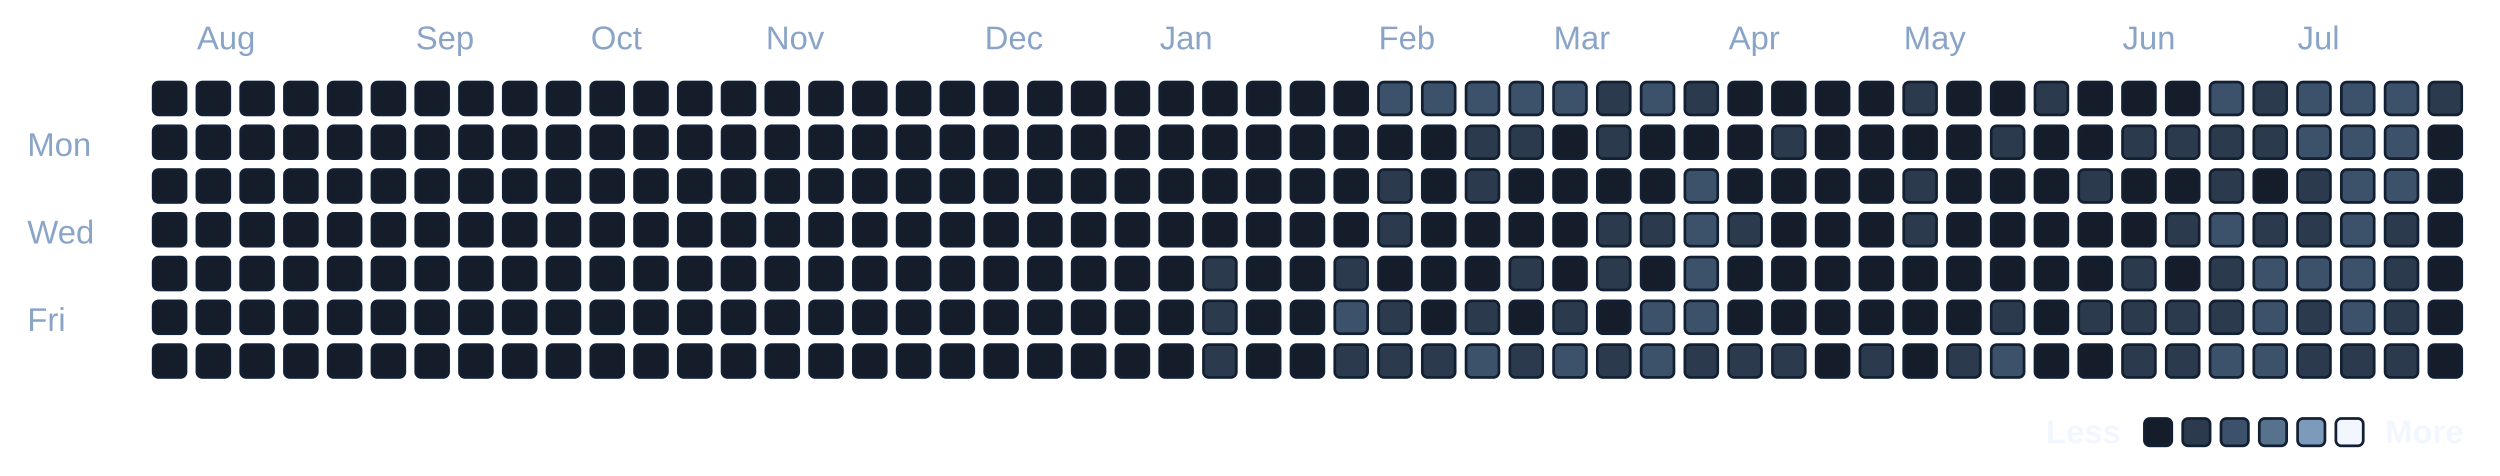
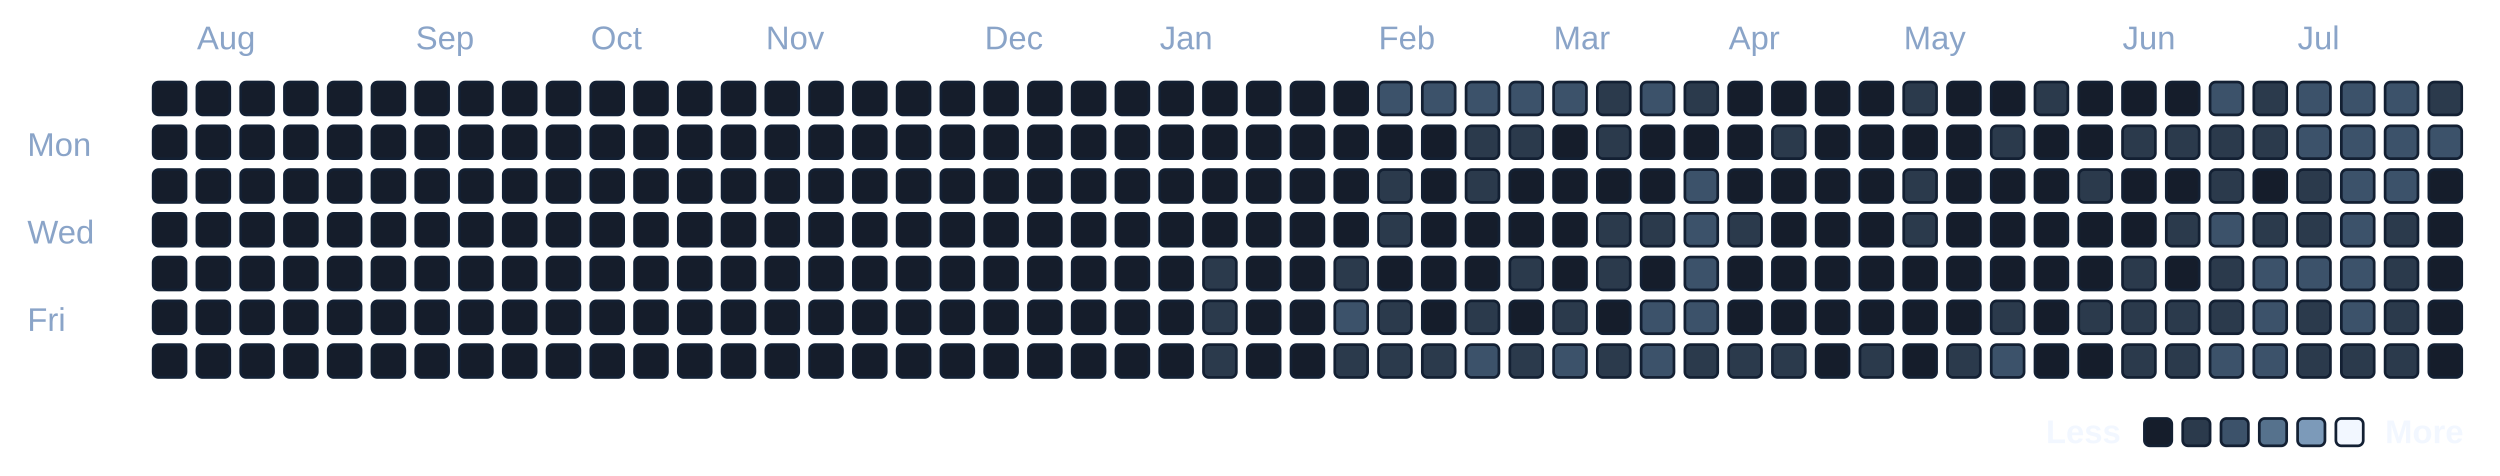
<svg xmlns="http://www.w3.org/2000/svg" baseProfile="tiny" height="174" version="1.2" width="914">
  <defs />
  <text fill="#8AA4C8" font-family="Segoe UI, Arial, sans-serif" font-size="12px" x="72" y="18">Aug</text>
  <text fill="#8AA4C8" font-family="Segoe UI, Arial, sans-serif" font-size="12px" x="152" y="18">Sep</text>
  <text fill="#8AA4C8" font-family="Segoe UI, Arial, sans-serif" font-size="12px" x="216" y="18">Oct</text>
  <text fill="#8AA4C8" font-family="Segoe UI, Arial, sans-serif" font-size="12px" x="280" y="18">Nov</text>
  <text fill="#8AA4C8" font-family="Segoe UI, Arial, sans-serif" font-size="12px" x="360" y="18">Dec</text>
  <text fill="#8AA4C8" font-family="Segoe UI, Arial, sans-serif" font-size="12px" x="424" y="18">Jan</text>
  <text fill="#8AA4C8" font-family="Segoe UI, Arial, sans-serif" font-size="12px" x="504" y="18">Feb</text>
  <text fill="#8AA4C8" font-family="Segoe UI, Arial, sans-serif" font-size="12px" x="568" y="18">Mar</text>
  <text fill="#8AA4C8" font-family="Segoe UI, Arial, sans-serif" font-size="12px" x="632" y="18">Apr</text>
  <text fill="#8AA4C8" font-family="Segoe UI, Arial, sans-serif" font-size="12px" x="696" y="18">May</text>
  <text fill="#8AA4C8" font-family="Segoe UI, Arial, sans-serif" font-size="12px" x="776" y="18">Jun</text>
  <text fill="#8AA4C8" font-family="Segoe UI, Arial, sans-serif" font-size="12px" x="840" y="18">Jul</text>
  <text fill="#8AA4C8" font-family="Segoe UI, Arial, sans-serif" font-size="12px" x="10" y="57">Mon</text>
  <text fill="#8AA4C8" font-family="Segoe UI, Arial, sans-serif" font-size="12px" x="10" y="89">Wed</text>
  <text fill="#8AA4C8" font-family="Segoe UI, Arial, sans-serif" font-size="12px" x="10" y="121">Fri</text>
  <rect fill="#151D2B" height="12" rx="2" ry="2" stroke="#132033" stroke-width="1" width="12" x="56" y="30" />
  <rect fill="#151D2B" height="12" rx="2" ry="2" stroke="#132033" stroke-width="1" width="12" x="56" y="46" />
  <rect fill="#151D2B" height="12" rx="2" ry="2" stroke="#132033" stroke-width="1" width="12" x="56" y="62" />
  <rect fill="#151D2B" height="12" rx="2" ry="2" stroke="#132033" stroke-width="1" width="12" x="56" y="78" />
  <rect fill="#151D2B" height="12" rx="2" ry="2" stroke="#132033" stroke-width="1" width="12" x="56" y="94" />
  <rect fill="#151D2B" height="12" rx="2" ry="2" stroke="#132033" stroke-width="1" width="12" x="56" y="110" />
  <rect fill="#151D2B" height="12" rx="2" ry="2" stroke="#132033" stroke-width="1" width="12" x="56" y="126" />
  <rect fill="#151D2B" height="12" rx="2" ry="2" stroke="#132033" stroke-width="1" width="12" x="72" y="30" />
  <rect fill="#151D2B" height="12" rx="2" ry="2" stroke="#132033" stroke-width="1" width="12" x="72" y="46" />
  <rect fill="#151D2B" height="12" rx="2" ry="2" stroke="#132033" stroke-width="1" width="12" x="72" y="62" />
  <rect fill="#151D2B" height="12" rx="2" ry="2" stroke="#132033" stroke-width="1" width="12" x="72" y="78" />
  <rect fill="#151D2B" height="12" rx="2" ry="2" stroke="#132033" stroke-width="1" width="12" x="72" y="94" />
  <rect fill="#151D2B" height="12" rx="2" ry="2" stroke="#132033" stroke-width="1" width="12" x="72" y="110" />
  <rect fill="#151D2B" height="12" rx="2" ry="2" stroke="#132033" stroke-width="1" width="12" x="72" y="126" />
  <rect fill="#151D2B" height="12" rx="2" ry="2" stroke="#132033" stroke-width="1" width="12" x="88" y="30" />
  <rect fill="#151D2B" height="12" rx="2" ry="2" stroke="#132033" stroke-width="1" width="12" x="88" y="46" />
  <rect fill="#151D2B" height="12" rx="2" ry="2" stroke="#132033" stroke-width="1" width="12" x="88" y="62" />
  <rect fill="#151D2B" height="12" rx="2" ry="2" stroke="#132033" stroke-width="1" width="12" x="88" y="78" />
  <rect fill="#151D2B" height="12" rx="2" ry="2" stroke="#132033" stroke-width="1" width="12" x="88" y="94" />
  <rect fill="#151D2B" height="12" rx="2" ry="2" stroke="#132033" stroke-width="1" width="12" x="88" y="110" />
  <rect fill="#151D2B" height="12" rx="2" ry="2" stroke="#132033" stroke-width="1" width="12" x="88" y="126" />
  <rect fill="#151D2B" height="12" rx="2" ry="2" stroke="#132033" stroke-width="1" width="12" x="104" y="30" />
  <rect fill="#151D2B" height="12" rx="2" ry="2" stroke="#132033" stroke-width="1" width="12" x="104" y="46" />
  <rect fill="#151D2B" height="12" rx="2" ry="2" stroke="#132033" stroke-width="1" width="12" x="104" y="62" />
  <rect fill="#151D2B" height="12" rx="2" ry="2" stroke="#132033" stroke-width="1" width="12" x="104" y="78" />
  <rect fill="#151D2B" height="12" rx="2" ry="2" stroke="#132033" stroke-width="1" width="12" x="104" y="94" />
  <rect fill="#151D2B" height="12" rx="2" ry="2" stroke="#132033" stroke-width="1" width="12" x="104" y="110" />
  <rect fill="#151D2B" height="12" rx="2" ry="2" stroke="#132033" stroke-width="1" width="12" x="104" y="126" />
  <rect fill="#151D2B" height="12" rx="2" ry="2" stroke="#132033" stroke-width="1" width="12" x="120" y="30" />
  <rect fill="#151D2B" height="12" rx="2" ry="2" stroke="#132033" stroke-width="1" width="12" x="120" y="46" />
  <rect fill="#151D2B" height="12" rx="2" ry="2" stroke="#132033" stroke-width="1" width="12" x="120" y="62" />
  <rect fill="#151D2B" height="12" rx="2" ry="2" stroke="#132033" stroke-width="1" width="12" x="120" y="78" />
  <rect fill="#151D2B" height="12" rx="2" ry="2" stroke="#132033" stroke-width="1" width="12" x="120" y="94" />
  <rect fill="#151D2B" height="12" rx="2" ry="2" stroke="#132033" stroke-width="1" width="12" x="120" y="110" />
  <rect fill="#151D2B" height="12" rx="2" ry="2" stroke="#132033" stroke-width="1" width="12" x="120" y="126" />
  <rect fill="#151D2B" height="12" rx="2" ry="2" stroke="#132033" stroke-width="1" width="12" x="136" y="30" />
  <rect fill="#151D2B" height="12" rx="2" ry="2" stroke="#132033" stroke-width="1" width="12" x="136" y="46" />
  <rect fill="#151D2B" height="12" rx="2" ry="2" stroke="#132033" stroke-width="1" width="12" x="136" y="62" />
  <rect fill="#151D2B" height="12" rx="2" ry="2" stroke="#132033" stroke-width="1" width="12" x="136" y="78" />
  <rect fill="#151D2B" height="12" rx="2" ry="2" stroke="#132033" stroke-width="1" width="12" x="136" y="94" />
  <rect fill="#151D2B" height="12" rx="2" ry="2" stroke="#132033" stroke-width="1" width="12" x="136" y="110" />
  <rect fill="#151D2B" height="12" rx="2" ry="2" stroke="#132033" stroke-width="1" width="12" x="136" y="126" />
  <rect fill="#151D2B" height="12" rx="2" ry="2" stroke="#132033" stroke-width="1" width="12" x="152" y="30" />
  <rect fill="#151D2B" height="12" rx="2" ry="2" stroke="#132033" stroke-width="1" width="12" x="152" y="46" />
  <rect fill="#151D2B" height="12" rx="2" ry="2" stroke="#132033" stroke-width="1" width="12" x="152" y="62" />
  <rect fill="#151D2B" height="12" rx="2" ry="2" stroke="#132033" stroke-width="1" width="12" x="152" y="78" />
  <rect fill="#151D2B" height="12" rx="2" ry="2" stroke="#132033" stroke-width="1" width="12" x="152" y="94" />
  <rect fill="#151D2B" height="12" rx="2" ry="2" stroke="#132033" stroke-width="1" width="12" x="152" y="110" />
  <rect fill="#151D2B" height="12" rx="2" ry="2" stroke="#132033" stroke-width="1" width="12" x="152" y="126" />
  <rect fill="#151D2B" height="12" rx="2" ry="2" stroke="#132033" stroke-width="1" width="12" x="168" y="30" />
  <rect fill="#151D2B" height="12" rx="2" ry="2" stroke="#132033" stroke-width="1" width="12" x="168" y="46" />
  <rect fill="#151D2B" height="12" rx="2" ry="2" stroke="#132033" stroke-width="1" width="12" x="168" y="62" />
  <rect fill="#151D2B" height="12" rx="2" ry="2" stroke="#132033" stroke-width="1" width="12" x="168" y="78" />
  <rect fill="#151D2B" height="12" rx="2" ry="2" stroke="#132033" stroke-width="1" width="12" x="168" y="94" />
  <rect fill="#151D2B" height="12" rx="2" ry="2" stroke="#132033" stroke-width="1" width="12" x="168" y="110" />
  <rect fill="#151D2B" height="12" rx="2" ry="2" stroke="#132033" stroke-width="1" width="12" x="168" y="126" />
  <rect fill="#151D2B" height="12" rx="2" ry="2" stroke="#132033" stroke-width="1" width="12" x="184" y="30" />
  <rect fill="#151D2B" height="12" rx="2" ry="2" stroke="#132033" stroke-width="1" width="12" x="184" y="46" />
  <rect fill="#151D2B" height="12" rx="2" ry="2" stroke="#132033" stroke-width="1" width="12" x="184" y="62" />
  <rect fill="#151D2B" height="12" rx="2" ry="2" stroke="#132033" stroke-width="1" width="12" x="184" y="78" />
  <rect fill="#151D2B" height="12" rx="2" ry="2" stroke="#132033" stroke-width="1" width="12" x="184" y="94" />
  <rect fill="#151D2B" height="12" rx="2" ry="2" stroke="#132033" stroke-width="1" width="12" x="184" y="110" />
  <rect fill="#151D2B" height="12" rx="2" ry="2" stroke="#132033" stroke-width="1" width="12" x="184" y="126" />
  <rect fill="#151D2B" height="12" rx="2" ry="2" stroke="#132033" stroke-width="1" width="12" x="200" y="30" />
  <rect fill="#151D2B" height="12" rx="2" ry="2" stroke="#132033" stroke-width="1" width="12" x="200" y="46" />
  <rect fill="#151D2B" height="12" rx="2" ry="2" stroke="#132033" stroke-width="1" width="12" x="200" y="62" />
  <rect fill="#151D2B" height="12" rx="2" ry="2" stroke="#132033" stroke-width="1" width="12" x="200" y="78" />
  <rect fill="#151D2B" height="12" rx="2" ry="2" stroke="#132033" stroke-width="1" width="12" x="200" y="94" />
  <rect fill="#151D2B" height="12" rx="2" ry="2" stroke="#132033" stroke-width="1" width="12" x="200" y="110" />
  <rect fill="#151D2B" height="12" rx="2" ry="2" stroke="#132033" stroke-width="1" width="12" x="200" y="126" />
  <rect fill="#151D2B" height="12" rx="2" ry="2" stroke="#132033" stroke-width="1" width="12" x="216" y="30" />
  <rect fill="#151D2B" height="12" rx="2" ry="2" stroke="#132033" stroke-width="1" width="12" x="216" y="46" />
  <rect fill="#151D2B" height="12" rx="2" ry="2" stroke="#132033" stroke-width="1" width="12" x="216" y="62" />
  <rect fill="#151D2B" height="12" rx="2" ry="2" stroke="#132033" stroke-width="1" width="12" x="216" y="78" />
  <rect fill="#151D2B" height="12" rx="2" ry="2" stroke="#132033" stroke-width="1" width="12" x="216" y="94" />
  <rect fill="#151D2B" height="12" rx="2" ry="2" stroke="#132033" stroke-width="1" width="12" x="216" y="110" />
  <rect fill="#151D2B" height="12" rx="2" ry="2" stroke="#132033" stroke-width="1" width="12" x="216" y="126" />
  <rect fill="#151D2B" height="12" rx="2" ry="2" stroke="#132033" stroke-width="1" width="12" x="232" y="30" />
  <rect fill="#151D2B" height="12" rx="2" ry="2" stroke="#132033" stroke-width="1" width="12" x="232" y="46" />
  <rect fill="#151D2B" height="12" rx="2" ry="2" stroke="#132033" stroke-width="1" width="12" x="232" y="62" />
  <rect fill="#151D2B" height="12" rx="2" ry="2" stroke="#132033" stroke-width="1" width="12" x="232" y="78" />
  <rect fill="#151D2B" height="12" rx="2" ry="2" stroke="#132033" stroke-width="1" width="12" x="232" y="94" />
  <rect fill="#151D2B" height="12" rx="2" ry="2" stroke="#132033" stroke-width="1" width="12" x="232" y="110" />
  <rect fill="#151D2B" height="12" rx="2" ry="2" stroke="#132033" stroke-width="1" width="12" x="232" y="126" />
  <rect fill="#151D2B" height="12" rx="2" ry="2" stroke="#132033" stroke-width="1" width="12" x="248" y="30" />
  <rect fill="#151D2B" height="12" rx="2" ry="2" stroke="#132033" stroke-width="1" width="12" x="248" y="46" />
  <rect fill="#151D2B" height="12" rx="2" ry="2" stroke="#132033" stroke-width="1" width="12" x="248" y="62" />
  <rect fill="#151D2B" height="12" rx="2" ry="2" stroke="#132033" stroke-width="1" width="12" x="248" y="78" />
  <rect fill="#151D2B" height="12" rx="2" ry="2" stroke="#132033" stroke-width="1" width="12" x="248" y="94" />
  <rect fill="#151D2B" height="12" rx="2" ry="2" stroke="#132033" stroke-width="1" width="12" x="248" y="110" />
  <rect fill="#151D2B" height="12" rx="2" ry="2" stroke="#132033" stroke-width="1" width="12" x="248" y="126" />
  <rect fill="#151D2B" height="12" rx="2" ry="2" stroke="#132033" stroke-width="1" width="12" x="264" y="30" />
  <rect fill="#151D2B" height="12" rx="2" ry="2" stroke="#132033" stroke-width="1" width="12" x="264" y="46" />
  <rect fill="#151D2B" height="12" rx="2" ry="2" stroke="#132033" stroke-width="1" width="12" x="264" y="62" />
  <rect fill="#151D2B" height="12" rx="2" ry="2" stroke="#132033" stroke-width="1" width="12" x="264" y="78" />
  <rect fill="#151D2B" height="12" rx="2" ry="2" stroke="#132033" stroke-width="1" width="12" x="264" y="94" />
  <rect fill="#151D2B" height="12" rx="2" ry="2" stroke="#132033" stroke-width="1" width="12" x="264" y="110" />
  <rect fill="#151D2B" height="12" rx="2" ry="2" stroke="#132033" stroke-width="1" width="12" x="264" y="126" />
  <rect fill="#151D2B" height="12" rx="2" ry="2" stroke="#132033" stroke-width="1" width="12" x="280" y="30" />
  <rect fill="#151D2B" height="12" rx="2" ry="2" stroke="#132033" stroke-width="1" width="12" x="280" y="46" />
  <rect fill="#151D2B" height="12" rx="2" ry="2" stroke="#132033" stroke-width="1" width="12" x="280" y="62" />
  <rect fill="#151D2B" height="12" rx="2" ry="2" stroke="#132033" stroke-width="1" width="12" x="280" y="78" />
  <rect fill="#151D2B" height="12" rx="2" ry="2" stroke="#132033" stroke-width="1" width="12" x="280" y="94" />
  <rect fill="#151D2B" height="12" rx="2" ry="2" stroke="#132033" stroke-width="1" width="12" x="280" y="110" />
  <rect fill="#151D2B" height="12" rx="2" ry="2" stroke="#132033" stroke-width="1" width="12" x="280" y="126" />
  <rect fill="#151D2B" height="12" rx="2" ry="2" stroke="#132033" stroke-width="1" width="12" x="296" y="30" />
  <rect fill="#151D2B" height="12" rx="2" ry="2" stroke="#132033" stroke-width="1" width="12" x="296" y="46" />
  <rect fill="#151D2B" height="12" rx="2" ry="2" stroke="#132033" stroke-width="1" width="12" x="296" y="62" />
  <rect fill="#151D2B" height="12" rx="2" ry="2" stroke="#132033" stroke-width="1" width="12" x="296" y="78" />
  <rect fill="#151D2B" height="12" rx="2" ry="2" stroke="#132033" stroke-width="1" width="12" x="296" y="94" />
  <rect fill="#151D2B" height="12" rx="2" ry="2" stroke="#132033" stroke-width="1" width="12" x="296" y="110" />
  <rect fill="#151D2B" height="12" rx="2" ry="2" stroke="#132033" stroke-width="1" width="12" x="296" y="126" />
  <rect fill="#151D2B" height="12" rx="2" ry="2" stroke="#132033" stroke-width="1" width="12" x="312" y="30" />
  <rect fill="#151D2B" height="12" rx="2" ry="2" stroke="#132033" stroke-width="1" width="12" x="312" y="46" />
  <rect fill="#151D2B" height="12" rx="2" ry="2" stroke="#132033" stroke-width="1" width="12" x="312" y="62" />
  <rect fill="#151D2B" height="12" rx="2" ry="2" stroke="#132033" stroke-width="1" width="12" x="312" y="78" />
  <rect fill="#151D2B" height="12" rx="2" ry="2" stroke="#132033" stroke-width="1" width="12" x="312" y="94" />
  <rect fill="#151D2B" height="12" rx="2" ry="2" stroke="#132033" stroke-width="1" width="12" x="312" y="110" />
  <rect fill="#151D2B" height="12" rx="2" ry="2" stroke="#132033" stroke-width="1" width="12" x="312" y="126" />
  <rect fill="#151D2B" height="12" rx="2" ry="2" stroke="#132033" stroke-width="1" width="12" x="328" y="30" />
  <rect fill="#151D2B" height="12" rx="2" ry="2" stroke="#132033" stroke-width="1" width="12" x="328" y="46" />
  <rect fill="#151D2B" height="12" rx="2" ry="2" stroke="#132033" stroke-width="1" width="12" x="328" y="62" />
  <rect fill="#151D2B" height="12" rx="2" ry="2" stroke="#132033" stroke-width="1" width="12" x="328" y="78" />
  <rect fill="#151D2B" height="12" rx="2" ry="2" stroke="#132033" stroke-width="1" width="12" x="328" y="94" />
  <rect fill="#151D2B" height="12" rx="2" ry="2" stroke="#132033" stroke-width="1" width="12" x="328" y="110" />
  <rect fill="#151D2B" height="12" rx="2" ry="2" stroke="#132033" stroke-width="1" width="12" x="328" y="126" />
  <rect fill="#151D2B" height="12" rx="2" ry="2" stroke="#132033" stroke-width="1" width="12" x="344" y="30" />
  <rect fill="#151D2B" height="12" rx="2" ry="2" stroke="#132033" stroke-width="1" width="12" x="344" y="46" />
  <rect fill="#151D2B" height="12" rx="2" ry="2" stroke="#132033" stroke-width="1" width="12" x="344" y="62" />
  <rect fill="#151D2B" height="12" rx="2" ry="2" stroke="#132033" stroke-width="1" width="12" x="344" y="78" />
  <rect fill="#151D2B" height="12" rx="2" ry="2" stroke="#132033" stroke-width="1" width="12" x="344" y="94" />
  <rect fill="#151D2B" height="12" rx="2" ry="2" stroke="#132033" stroke-width="1" width="12" x="344" y="110" />
  <rect fill="#151D2B" height="12" rx="2" ry="2" stroke="#132033" stroke-width="1" width="12" x="344" y="126" />
  <rect fill="#151D2B" height="12" rx="2" ry="2" stroke="#132033" stroke-width="1" width="12" x="360" y="30" />
  <rect fill="#151D2B" height="12" rx="2" ry="2" stroke="#132033" stroke-width="1" width="12" x="360" y="46" />
  <rect fill="#151D2B" height="12" rx="2" ry="2" stroke="#132033" stroke-width="1" width="12" x="360" y="62" />
  <rect fill="#151D2B" height="12" rx="2" ry="2" stroke="#132033" stroke-width="1" width="12" x="360" y="78" />
  <rect fill="#151D2B" height="12" rx="2" ry="2" stroke="#132033" stroke-width="1" width="12" x="360" y="94" />
  <rect fill="#151D2B" height="12" rx="2" ry="2" stroke="#132033" stroke-width="1" width="12" x="360" y="110" />
  <rect fill="#151D2B" height="12" rx="2" ry="2" stroke="#132033" stroke-width="1" width="12" x="360" y="126" />
  <rect fill="#151D2B" height="12" rx="2" ry="2" stroke="#132033" stroke-width="1" width="12" x="376" y="30" />
  <rect fill="#151D2B" height="12" rx="2" ry="2" stroke="#132033" stroke-width="1" width="12" x="376" y="46" />
  <rect fill="#151D2B" height="12" rx="2" ry="2" stroke="#132033" stroke-width="1" width="12" x="376" y="62" />
  <rect fill="#151D2B" height="12" rx="2" ry="2" stroke="#132033" stroke-width="1" width="12" x="376" y="78" />
  <rect fill="#151D2B" height="12" rx="2" ry="2" stroke="#132033" stroke-width="1" width="12" x="376" y="94" />
  <rect fill="#151D2B" height="12" rx="2" ry="2" stroke="#132033" stroke-width="1" width="12" x="376" y="110" />
  <rect fill="#151D2B" height="12" rx="2" ry="2" stroke="#132033" stroke-width="1" width="12" x="376" y="126" />
  <rect fill="#151D2B" height="12" rx="2" ry="2" stroke="#132033" stroke-width="1" width="12" x="392" y="30" />
  <rect fill="#151D2B" height="12" rx="2" ry="2" stroke="#132033" stroke-width="1" width="12" x="392" y="46" />
  <rect fill="#151D2B" height="12" rx="2" ry="2" stroke="#132033" stroke-width="1" width="12" x="392" y="62" />
  <rect fill="#151D2B" height="12" rx="2" ry="2" stroke="#132033" stroke-width="1" width="12" x="392" y="78" />
  <rect fill="#151D2B" height="12" rx="2" ry="2" stroke="#132033" stroke-width="1" width="12" x="392" y="94" />
  <rect fill="#151D2B" height="12" rx="2" ry="2" stroke="#132033" stroke-width="1" width="12" x="392" y="110" />
  <rect fill="#151D2B" height="12" rx="2" ry="2" stroke="#132033" stroke-width="1" width="12" x="392" y="126" />
  <rect fill="#151D2B" height="12" rx="2" ry="2" stroke="#132033" stroke-width="1" width="12" x="408" y="30" />
  <rect fill="#151D2B" height="12" rx="2" ry="2" stroke="#132033" stroke-width="1" width="12" x="408" y="46" />
  <rect fill="#151D2B" height="12" rx="2" ry="2" stroke="#132033" stroke-width="1" width="12" x="408" y="62" />
  <rect fill="#151D2B" height="12" rx="2" ry="2" stroke="#132033" stroke-width="1" width="12" x="408" y="78" />
  <rect fill="#151D2B" height="12" rx="2" ry="2" stroke="#132033" stroke-width="1" width="12" x="408" y="94" />
  <rect fill="#151D2B" height="12" rx="2" ry="2" stroke="#132033" stroke-width="1" width="12" x="408" y="110" />
  <rect fill="#151D2B" height="12" rx="2" ry="2" stroke="#132033" stroke-width="1" width="12" x="408" y="126" />
  <rect fill="#151D2B" height="12" rx="2" ry="2" stroke="#132033" stroke-width="1" width="12" x="424" y="30" />
  <rect fill="#151D2B" height="12" rx="2" ry="2" stroke="#132033" stroke-width="1" width="12" x="424" y="46" />
  <rect fill="#151D2B" height="12" rx="2" ry="2" stroke="#132033" stroke-width="1" width="12" x="424" y="62" />
  <rect fill="#151D2B" height="12" rx="2" ry="2" stroke="#132033" stroke-width="1" width="12" x="424" y="78" />
  <rect fill="#151D2B" height="12" rx="2" ry="2" stroke="#132033" stroke-width="1" width="12" x="424" y="94" />
  <rect fill="#151D2B" height="12" rx="2" ry="2" stroke="#132033" stroke-width="1" width="12" x="424" y="110" />
  <rect fill="#151D2B" height="12" rx="2" ry="2" stroke="#132033" stroke-width="1" width="12" x="424" y="126" />
  <rect fill="#151D2B" height="12" rx="2" ry="2" stroke="#132033" stroke-width="1" width="12" x="440" y="30" />
  <rect fill="#151D2B" height="12" rx="2" ry="2" stroke="#132033" stroke-width="1" width="12" x="440" y="46" />
  <rect fill="#151D2B" height="12" rx="2" ry="2" stroke="#132033" stroke-width="1" width="12" x="440" y="62" />
  <rect fill="#151D2B" height="12" rx="2" ry="2" stroke="#132033" stroke-width="1" width="12" x="440" y="78" />
  <rect fill="#2B3A4C" height="12" rx="2" ry="2" stroke="#132033" stroke-width="1" width="12" x="440" y="94" />
  <rect fill="#2B3A4C" height="12" rx="2" ry="2" stroke="#132033" stroke-width="1" width="12" x="440" y="110" />
  <rect fill="#2B3A4C" height="12" rx="2" ry="2" stroke="#132033" stroke-width="1" width="12" x="440" y="126" />
  <rect fill="#151D2B" height="12" rx="2" ry="2" stroke="#132033" stroke-width="1" width="12" x="456" y="30" />
  <rect fill="#151D2B" height="12" rx="2" ry="2" stroke="#132033" stroke-width="1" width="12" x="456" y="46" />
  <rect fill="#151D2B" height="12" rx="2" ry="2" stroke="#132033" stroke-width="1" width="12" x="456" y="62" />
  <rect fill="#151D2B" height="12" rx="2" ry="2" stroke="#132033" stroke-width="1" width="12" x="456" y="78" />
  <rect fill="#151D2B" height="12" rx="2" ry="2" stroke="#132033" stroke-width="1" width="12" x="456" y="94" />
  <rect fill="#151D2B" height="12" rx="2" ry="2" stroke="#132033" stroke-width="1" width="12" x="456" y="110" />
  <rect fill="#151D2B" height="12" rx="2" ry="2" stroke="#132033" stroke-width="1" width="12" x="456" y="126" />
  <rect fill="#151D2B" height="12" rx="2" ry="2" stroke="#132033" stroke-width="1" width="12" x="472" y="30" />
  <rect fill="#151D2B" height="12" rx="2" ry="2" stroke="#132033" stroke-width="1" width="12" x="472" y="46" />
  <rect fill="#151D2B" height="12" rx="2" ry="2" stroke="#132033" stroke-width="1" width="12" x="472" y="62" />
  <rect fill="#151D2B" height="12" rx="2" ry="2" stroke="#132033" stroke-width="1" width="12" x="472" y="78" />
  <rect fill="#151D2B" height="12" rx="2" ry="2" stroke="#132033" stroke-width="1" width="12" x="472" y="94" />
  <rect fill="#151D2B" height="12" rx="2" ry="2" stroke="#132033" stroke-width="1" width="12" x="472" y="110" />
  <rect fill="#151D2B" height="12" rx="2" ry="2" stroke="#132033" stroke-width="1" width="12" x="472" y="126" />
  <rect fill="#151D2B" height="12" rx="2" ry="2" stroke="#132033" stroke-width="1" width="12" x="488" y="30" />
  <rect fill="#151D2B" height="12" rx="2" ry="2" stroke="#132033" stroke-width="1" width="12" x="488" y="46" />
  <rect fill="#151D2B" height="12" rx="2" ry="2" stroke="#132033" stroke-width="1" width="12" x="488" y="62" />
  <rect fill="#151D2B" height="12" rx="2" ry="2" stroke="#132033" stroke-width="1" width="12" x="488" y="78" />
  <rect fill="#2B3A4C" height="12" rx="2" ry="2" stroke="#132033" stroke-width="1" width="12" x="488" y="94" />
  <rect fill="#3C526A" height="12" rx="2" ry="2" stroke="#132033" stroke-width="1" width="12" x="488" y="110" />
  <rect fill="#2B3A4C" height="12" rx="2" ry="2" stroke="#132033" stroke-width="1" width="12" x="488" y="126" />
  <rect fill="#3C526A" height="12" rx="2" ry="2" stroke="#132033" stroke-width="1" width="12" x="504" y="30" />
  <rect fill="#151D2B" height="12" rx="2" ry="2" stroke="#132033" stroke-width="1" width="12" x="504" y="46" />
  <rect fill="#2B3A4C" height="12" rx="2" ry="2" stroke="#132033" stroke-width="1" width="12" x="504" y="62" />
  <rect fill="#2B3A4C" height="12" rx="2" ry="2" stroke="#132033" stroke-width="1" width="12" x="504" y="78" />
  <rect fill="#151D2B" height="12" rx="2" ry="2" stroke="#132033" stroke-width="1" width="12" x="504" y="94" />
  <rect fill="#2B3A4C" height="12" rx="2" ry="2" stroke="#132033" stroke-width="1" width="12" x="504" y="110" />
  <rect fill="#2B3A4C" height="12" rx="2" ry="2" stroke="#132033" stroke-width="1" width="12" x="504" y="126" />
  <rect fill="#3C526A" height="12" rx="2" ry="2" stroke="#132033" stroke-width="1" width="12" x="520" y="30" />
  <rect fill="#151D2B" height="12" rx="2" ry="2" stroke="#132033" stroke-width="1" width="12" x="520" y="46" />
  <rect fill="#151D2B" height="12" rx="2" ry="2" stroke="#132033" stroke-width="1" width="12" x="520" y="62" />
  <rect fill="#151D2B" height="12" rx="2" ry="2" stroke="#132033" stroke-width="1" width="12" x="520" y="78" />
  <rect fill="#151D2B" height="12" rx="2" ry="2" stroke="#132033" stroke-width="1" width="12" x="520" y="94" />
  <rect fill="#151D2B" height="12" rx="2" ry="2" stroke="#132033" stroke-width="1" width="12" x="520" y="110" />
  <rect fill="#2B3A4C" height="12" rx="2" ry="2" stroke="#132033" stroke-width="1" width="12" x="520" y="126" />
  <rect fill="#3C526A" height="12" rx="2" ry="2" stroke="#132033" stroke-width="1" width="12" x="536" y="30" />
  <rect fill="#2B3A4C" height="12" rx="2" ry="2" stroke="#132033" stroke-width="1" width="12" x="536" y="46" />
  <rect fill="#2B3A4C" height="12" rx="2" ry="2" stroke="#132033" stroke-width="1" width="12" x="536" y="62" />
  <rect fill="#151D2B" height="12" rx="2" ry="2" stroke="#132033" stroke-width="1" width="12" x="536" y="78" />
  <rect fill="#151D2B" height="12" rx="2" ry="2" stroke="#132033" stroke-width="1" width="12" x="536" y="94" />
  <rect fill="#2B3A4C" height="12" rx="2" ry="2" stroke="#132033" stroke-width="1" width="12" x="536" y="110" />
  <rect fill="#3C526A" height="12" rx="2" ry="2" stroke="#132033" stroke-width="1" width="12" x="536" y="126" />
  <rect fill="#3C526A" height="12" rx="2" ry="2" stroke="#132033" stroke-width="1" width="12" x="552" y="30" />
  <rect fill="#2B3A4C" height="12" rx="2" ry="2" stroke="#132033" stroke-width="1" width="12" x="552" y="46" />
  <rect fill="#151D2B" height="12" rx="2" ry="2" stroke="#132033" stroke-width="1" width="12" x="552" y="62" />
  <rect fill="#151D2B" height="12" rx="2" ry="2" stroke="#132033" stroke-width="1" width="12" x="552" y="78" />
  <rect fill="#2B3A4C" height="12" rx="2" ry="2" stroke="#132033" stroke-width="1" width="12" x="552" y="94" />
  <rect fill="#151D2B" height="12" rx="2" ry="2" stroke="#132033" stroke-width="1" width="12" x="552" y="110" />
  <rect fill="#2B3A4C" height="12" rx="2" ry="2" stroke="#132033" stroke-width="1" width="12" x="552" y="126" />
  <rect fill="#3C526A" height="12" rx="2" ry="2" stroke="#132033" stroke-width="1" width="12" x="568" y="30" />
  <rect fill="#151D2B" height="12" rx="2" ry="2" stroke="#132033" stroke-width="1" width="12" x="568" y="46" />
  <rect fill="#151D2B" height="12" rx="2" ry="2" stroke="#132033" stroke-width="1" width="12" x="568" y="62" />
  <rect fill="#151D2B" height="12" rx="2" ry="2" stroke="#132033" stroke-width="1" width="12" x="568" y="78" />
  <rect fill="#151D2B" height="12" rx="2" ry="2" stroke="#132033" stroke-width="1" width="12" x="568" y="94" />
  <rect fill="#2B3A4C" height="12" rx="2" ry="2" stroke="#132033" stroke-width="1" width="12" x="568" y="110" />
  <rect fill="#3C526A" height="12" rx="2" ry="2" stroke="#132033" stroke-width="1" width="12" x="568" y="126" />
  <rect fill="#2B3A4C" height="12" rx="2" ry="2" stroke="#132033" stroke-width="1" width="12" x="584" y="30" />
  <rect fill="#2B3A4C" height="12" rx="2" ry="2" stroke="#132033" stroke-width="1" width="12" x="584" y="46" />
  <rect fill="#151D2B" height="12" rx="2" ry="2" stroke="#132033" stroke-width="1" width="12" x="584" y="62" />
  <rect fill="#2B3A4C" height="12" rx="2" ry="2" stroke="#132033" stroke-width="1" width="12" x="584" y="78" />
  <rect fill="#2B3A4C" height="12" rx="2" ry="2" stroke="#132033" stroke-width="1" width="12" x="584" y="94" />
  <rect fill="#151D2B" height="12" rx="2" ry="2" stroke="#132033" stroke-width="1" width="12" x="584" y="110" />
  <rect fill="#2B3A4C" height="12" rx="2" ry="2" stroke="#132033" stroke-width="1" width="12" x="584" y="126" />
  <rect fill="#3C526A" height="12" rx="2" ry="2" stroke="#132033" stroke-width="1" width="12" x="600" y="30" />
  <rect fill="#151D2B" height="12" rx="2" ry="2" stroke="#132033" stroke-width="1" width="12" x="600" y="46" />
  <rect fill="#151D2B" height="12" rx="2" ry="2" stroke="#132033" stroke-width="1" width="12" x="600" y="62" />
  <rect fill="#2B3A4C" height="12" rx="2" ry="2" stroke="#132033" stroke-width="1" width="12" x="600" y="78" />
  <rect fill="#151D2B" height="12" rx="2" ry="2" stroke="#132033" stroke-width="1" width="12" x="600" y="94" />
  <rect fill="#3C526A" height="12" rx="2" ry="2" stroke="#132033" stroke-width="1" width="12" x="600" y="110" />
  <rect fill="#3C526A" height="12" rx="2" ry="2" stroke="#132033" stroke-width="1" width="12" x="600" y="126" />
  <rect fill="#2B3A4C" height="12" rx="2" ry="2" stroke="#132033" stroke-width="1" width="12" x="616" y="30" />
  <rect fill="#151D2B" height="12" rx="2" ry="2" stroke="#132033" stroke-width="1" width="12" x="616" y="46" />
  <rect fill="#3C526A" height="12" rx="2" ry="2" stroke="#132033" stroke-width="1" width="12" x="616" y="62" />
  <rect fill="#3C526A" height="12" rx="2" ry="2" stroke="#132033" stroke-width="1" width="12" x="616" y="78" />
  <rect fill="#3C526A" height="12" rx="2" ry="2" stroke="#132033" stroke-width="1" width="12" x="616" y="94" />
  <rect fill="#3C526A" height="12" rx="2" ry="2" stroke="#132033" stroke-width="1" width="12" x="616" y="110" />
  <rect fill="#2B3A4C" height="12" rx="2" ry="2" stroke="#132033" stroke-width="1" width="12" x="616" y="126" />
  <rect fill="#151D2B" height="12" rx="2" ry="2" stroke="#132033" stroke-width="1" width="12" x="632" y="30" />
  <rect fill="#151D2B" height="12" rx="2" ry="2" stroke="#132033" stroke-width="1" width="12" x="632" y="46" />
  <rect fill="#151D2B" height="12" rx="2" ry="2" stroke="#132033" stroke-width="1" width="12" x="632" y="62" />
  <rect fill="#2B3A4C" height="12" rx="2" ry="2" stroke="#132033" stroke-width="1" width="12" x="632" y="78" />
  <rect fill="#151D2B" height="12" rx="2" ry="2" stroke="#132033" stroke-width="1" width="12" x="632" y="94" />
  <rect fill="#151D2B" height="12" rx="2" ry="2" stroke="#132033" stroke-width="1" width="12" x="632" y="110" />
  <rect fill="#2B3A4C" height="12" rx="2" ry="2" stroke="#132033" stroke-width="1" width="12" x="632" y="126" />
  <rect fill="#151D2B" height="12" rx="2" ry="2" stroke="#132033" stroke-width="1" width="12" x="648" y="30" />
  <rect fill="#2B3A4C" height="12" rx="2" ry="2" stroke="#132033" stroke-width="1" width="12" x="648" y="46" />
  <rect fill="#151D2B" height="12" rx="2" ry="2" stroke="#132033" stroke-width="1" width="12" x="648" y="62" />
  <rect fill="#151D2B" height="12" rx="2" ry="2" stroke="#132033" stroke-width="1" width="12" x="648" y="78" />
  <rect fill="#151D2B" height="12" rx="2" ry="2" stroke="#132033" stroke-width="1" width="12" x="648" y="94" />
  <rect fill="#151D2B" height="12" rx="2" ry="2" stroke="#132033" stroke-width="1" width="12" x="648" y="110" />
  <rect fill="#2B3A4C" height="12" rx="2" ry="2" stroke="#132033" stroke-width="1" width="12" x="648" y="126" />
  <rect fill="#151D2B" height="12" rx="2" ry="2" stroke="#132033" stroke-width="1" width="12" x="664" y="30" />
  <rect fill="#151D2B" height="12" rx="2" ry="2" stroke="#132033" stroke-width="1" width="12" x="664" y="46" />
  <rect fill="#151D2B" height="12" rx="2" ry="2" stroke="#132033" stroke-width="1" width="12" x="664" y="62" />
  <rect fill="#151D2B" height="12" rx="2" ry="2" stroke="#132033" stroke-width="1" width="12" x="664" y="78" />
  <rect fill="#151D2B" height="12" rx="2" ry="2" stroke="#132033" stroke-width="1" width="12" x="664" y="94" />
  <rect fill="#151D2B" height="12" rx="2" ry="2" stroke="#132033" stroke-width="1" width="12" x="664" y="110" />
  <rect fill="#151D2B" height="12" rx="2" ry="2" stroke="#132033" stroke-width="1" width="12" x="664" y="126" />
  <rect fill="#151D2B" height="12" rx="2" ry="2" stroke="#132033" stroke-width="1" width="12" x="680" y="30" />
  <rect fill="#151D2B" height="12" rx="2" ry="2" stroke="#132033" stroke-width="1" width="12" x="680" y="46" />
  <rect fill="#151D2B" height="12" rx="2" ry="2" stroke="#132033" stroke-width="1" width="12" x="680" y="62" />
  <rect fill="#151D2B" height="12" rx="2" ry="2" stroke="#132033" stroke-width="1" width="12" x="680" y="78" />
  <rect fill="#151D2B" height="12" rx="2" ry="2" stroke="#132033" stroke-width="1" width="12" x="680" y="94" />
  <rect fill="#151D2B" height="12" rx="2" ry="2" stroke="#132033" stroke-width="1" width="12" x="680" y="110" />
  <rect fill="#2B3A4C" height="12" rx="2" ry="2" stroke="#132033" stroke-width="1" width="12" x="680" y="126" />
  <rect fill="#2B3A4C" height="12" rx="2" ry="2" stroke="#132033" stroke-width="1" width="12" x="696" y="30" />
  <rect fill="#151D2B" height="12" rx="2" ry="2" stroke="#132033" stroke-width="1" width="12" x="696" y="46" />
  <rect fill="#2B3A4C" height="12" rx="2" ry="2" stroke="#132033" stroke-width="1" width="12" x="696" y="62" />
  <rect fill="#2B3A4C" height="12" rx="2" ry="2" stroke="#132033" stroke-width="1" width="12" x="696" y="78" />
  <rect fill="#151D2B" height="12" rx="2" ry="2" stroke="#132033" stroke-width="1" width="12" x="696" y="94" />
  <rect fill="#151D2B" height="12" rx="2" ry="2" stroke="#132033" stroke-width="1" width="12" x="696" y="110" />
  <rect fill="#151D2B" height="12" rx="2" ry="2" stroke="#132033" stroke-width="1" width="12" x="696" y="126" />
  <rect fill="#151D2B" height="12" rx="2" ry="2" stroke="#132033" stroke-width="1" width="12" x="712" y="30" />
  <rect fill="#151D2B" height="12" rx="2" ry="2" stroke="#132033" stroke-width="1" width="12" x="712" y="46" />
  <rect fill="#151D2B" height="12" rx="2" ry="2" stroke="#132033" stroke-width="1" width="12" x="712" y="62" />
  <rect fill="#151D2B" height="12" rx="2" ry="2" stroke="#132033" stroke-width="1" width="12" x="712" y="78" />
  <rect fill="#151D2B" height="12" rx="2" ry="2" stroke="#132033" stroke-width="1" width="12" x="712" y="94" />
  <rect fill="#151D2B" height="12" rx="2" ry="2" stroke="#132033" stroke-width="1" width="12" x="712" y="110" />
  <rect fill="#2B3A4C" height="12" rx="2" ry="2" stroke="#132033" stroke-width="1" width="12" x="712" y="126" />
  <rect fill="#151D2B" height="12" rx="2" ry="2" stroke="#132033" stroke-width="1" width="12" x="728" y="30" />
  <rect fill="#2B3A4C" height="12" rx="2" ry="2" stroke="#132033" stroke-width="1" width="12" x="728" y="46" />
  <rect fill="#151D2B" height="12" rx="2" ry="2" stroke="#132033" stroke-width="1" width="12" x="728" y="62" />
  <rect fill="#151D2B" height="12" rx="2" ry="2" stroke="#132033" stroke-width="1" width="12" x="728" y="78" />
  <rect fill="#151D2B" height="12" rx="2" ry="2" stroke="#132033" stroke-width="1" width="12" x="728" y="94" />
  <rect fill="#2B3A4C" height="12" rx="2" ry="2" stroke="#132033" stroke-width="1" width="12" x="728" y="110" />
  <rect fill="#3C526A" height="12" rx="2" ry="2" stroke="#132033" stroke-width="1" width="12" x="728" y="126" />
  <rect fill="#2B3A4C" height="12" rx="2" ry="2" stroke="#132033" stroke-width="1" width="12" x="744" y="30" />
  <rect fill="#151D2B" height="12" rx="2" ry="2" stroke="#132033" stroke-width="1" width="12" x="744" y="46" />
  <rect fill="#151D2B" height="12" rx="2" ry="2" stroke="#132033" stroke-width="1" width="12" x="744" y="62" />
  <rect fill="#151D2B" height="12" rx="2" ry="2" stroke="#132033" stroke-width="1" width="12" x="744" y="78" />
  <rect fill="#151D2B" height="12" rx="2" ry="2" stroke="#132033" stroke-width="1" width="12" x="744" y="94" />
  <rect fill="#151D2B" height="12" rx="2" ry="2" stroke="#132033" stroke-width="1" width="12" x="744" y="110" />
  <rect fill="#151D2B" height="12" rx="2" ry="2" stroke="#132033" stroke-width="1" width="12" x="744" y="126" />
  <rect fill="#151D2B" height="12" rx="2" ry="2" stroke="#132033" stroke-width="1" width="12" x="760" y="30" />
  <rect fill="#151D2B" height="12" rx="2" ry="2" stroke="#132033" stroke-width="1" width="12" x="760" y="46" />
  <rect fill="#2B3A4C" height="12" rx="2" ry="2" stroke="#132033" stroke-width="1" width="12" x="760" y="62" />
  <rect fill="#151D2B" height="12" rx="2" ry="2" stroke="#132033" stroke-width="1" width="12" x="760" y="78" />
  <rect fill="#151D2B" height="12" rx="2" ry="2" stroke="#132033" stroke-width="1" width="12" x="760" y="94" />
  <rect fill="#2B3A4C" height="12" rx="2" ry="2" stroke="#132033" stroke-width="1" width="12" x="760" y="110" />
  <rect fill="#151D2B" height="12" rx="2" ry="2" stroke="#132033" stroke-width="1" width="12" x="760" y="126" />
  <rect fill="#151D2B" height="12" rx="2" ry="2" stroke="#132033" stroke-width="1" width="12" x="776" y="30" />
  <rect fill="#2B3A4C" height="12" rx="2" ry="2" stroke="#132033" stroke-width="1" width="12" x="776" y="46" />
  <rect fill="#151D2B" height="12" rx="2" ry="2" stroke="#132033" stroke-width="1" width="12" x="776" y="62" />
  <rect fill="#151D2B" height="12" rx="2" ry="2" stroke="#132033" stroke-width="1" width="12" x="776" y="78" />
  <rect fill="#2B3A4C" height="12" rx="2" ry="2" stroke="#132033" stroke-width="1" width="12" x="776" y="94" />
  <rect fill="#2B3A4C" height="12" rx="2" ry="2" stroke="#132033" stroke-width="1" width="12" x="776" y="110" />
  <rect fill="#2B3A4C" height="12" rx="2" ry="2" stroke="#132033" stroke-width="1" width="12" x="776" y="126" />
  <rect fill="#151D2B" height="12" rx="2" ry="2" stroke="#132033" stroke-width="1" width="12" x="792" y="30" />
  <rect fill="#2B3A4C" height="12" rx="2" ry="2" stroke="#132033" stroke-width="1" width="12" x="792" y="46" />
  <rect fill="#151D2B" height="12" rx="2" ry="2" stroke="#132033" stroke-width="1" width="12" x="792" y="62" />
  <rect fill="#2B3A4C" height="12" rx="2" ry="2" stroke="#132033" stroke-width="1" width="12" x="792" y="78" />
  <rect fill="#151D2B" height="12" rx="2" ry="2" stroke="#132033" stroke-width="1" width="12" x="792" y="94" />
  <rect fill="#2B3A4C" height="12" rx="2" ry="2" stroke="#132033" stroke-width="1" width="12" x="792" y="110" />
  <rect fill="#2B3A4C" height="12" rx="2" ry="2" stroke="#132033" stroke-width="1" width="12" x="792" y="126" />
  <rect fill="#3C526A" height="12" rx="2" ry="2" stroke="#132033" stroke-width="1" width="12" x="808" y="30" />
  <rect fill="#2B3A4C" height="12" rx="2" ry="2" stroke="#132033" stroke-width="1" width="12" x="808" y="46" />
  <rect fill="#2B3A4C" height="12" rx="2" ry="2" stroke="#132033" stroke-width="1" width="12" x="808" y="62" />
  <rect fill="#3C526A" height="12" rx="2" ry="2" stroke="#132033" stroke-width="1" width="12" x="808" y="78" />
  <rect fill="#2B3A4C" height="12" rx="2" ry="2" stroke="#132033" stroke-width="1" width="12" x="808" y="94" />
  <rect fill="#2B3A4C" height="12" rx="2" ry="2" stroke="#132033" stroke-width="1" width="12" x="808" y="110" />
  <rect fill="#3C526A" height="12" rx="2" ry="2" stroke="#132033" stroke-width="1" width="12" x="808" y="126" />
  <rect fill="#2B3A4C" height="12" rx="2" ry="2" stroke="#132033" stroke-width="1" width="12" x="824" y="30" />
  <rect fill="#2B3A4C" height="12" rx="2" ry="2" stroke="#132033" stroke-width="1" width="12" x="824" y="46" />
  <rect fill="#151D2B" height="12" rx="2" ry="2" stroke="#132033" stroke-width="1" width="12" x="824" y="62" />
  <rect fill="#2B3A4C" height="12" rx="2" ry="2" stroke="#132033" stroke-width="1" width="12" x="824" y="78" />
  <rect fill="#3C526A" height="12" rx="2" ry="2" stroke="#132033" stroke-width="1" width="12" x="824" y="94" />
  <rect fill="#3C526A" height="12" rx="2" ry="2" stroke="#132033" stroke-width="1" width="12" x="824" y="110" />
  <rect fill="#3C526A" height="12" rx="2" ry="2" stroke="#132033" stroke-width="1" width="12" x="824" y="126" />
  <rect fill="#3C526A" height="12" rx="2" ry="2" stroke="#132033" stroke-width="1" width="12" x="840" y="30" />
  <rect fill="#3C526A" height="12" rx="2" ry="2" stroke="#132033" stroke-width="1" width="12" x="840" y="46" />
  <rect fill="#2B3A4C" height="12" rx="2" ry="2" stroke="#132033" stroke-width="1" width="12" x="840" y="62" />
  <rect fill="#2B3A4C" height="12" rx="2" ry="2" stroke="#132033" stroke-width="1" width="12" x="840" y="78" />
  <rect fill="#3C526A" height="12" rx="2" ry="2" stroke="#132033" stroke-width="1" width="12" x="840" y="94" />
  <rect fill="#2B3A4C" height="12" rx="2" ry="2" stroke="#132033" stroke-width="1" width="12" x="840" y="110" />
  <rect fill="#2B3A4C" height="12" rx="2" ry="2" stroke="#132033" stroke-width="1" width="12" x="840" y="126" />
  <rect fill="#3C526A" height="12" rx="2" ry="2" stroke="#132033" stroke-width="1" width="12" x="856" y="30" />
  <rect fill="#3C526A" height="12" rx="2" ry="2" stroke="#132033" stroke-width="1" width="12" x="856" y="46" />
  <rect fill="#3C526A" height="12" rx="2" ry="2" stroke="#132033" stroke-width="1" width="12" x="856" y="62" />
  <rect fill="#3C526A" height="12" rx="2" ry="2" stroke="#132033" stroke-width="1" width="12" x="856" y="78" />
  <rect fill="#3C526A" height="12" rx="2" ry="2" stroke="#132033" stroke-width="1" width="12" x="856" y="94" />
  <rect fill="#3C526A" height="12" rx="2" ry="2" stroke="#132033" stroke-width="1" width="12" x="856" y="110" />
  <rect fill="#2B3A4C" height="12" rx="2" ry="2" stroke="#132033" stroke-width="1" width="12" x="856" y="126" />
  <rect fill="#3C526A" height="12" rx="2" ry="2" stroke="#132033" stroke-width="1" width="12" x="872" y="30" />
  <rect fill="#3C526A" height="12" rx="2" ry="2" stroke="#132033" stroke-width="1" width="12" x="872" y="46" />
  <rect fill="#3C526A" height="12" rx="2" ry="2" stroke="#132033" stroke-width="1" width="12" x="872" y="62" />
  <rect fill="#2B3A4C" height="12" rx="2" ry="2" stroke="#132033" stroke-width="1" width="12" x="872" y="78" />
  <rect fill="#2B3A4C" height="12" rx="2" ry="2" stroke="#132033" stroke-width="1" width="12" x="872" y="94" />
  <rect fill="#2B3A4C" height="12" rx="2" ry="2" stroke="#132033" stroke-width="1" width="12" x="872" y="110" />
  <rect fill="#2B3A4C" height="12" rx="2" ry="2" stroke="#132033" stroke-width="1" width="12" x="872" y="126" />
  <rect fill="#2B3A4C" height="12" rx="2" ry="2" stroke="#132033" stroke-width="1" width="12" x="888" y="30" />
-   <rect fill="#151D2B" height="12" rx="2" ry="2" stroke="#132033" stroke-width="1" width="12" x="888" y="46" />
+   <rect fill="#3C526A" height="12" rx="2" ry="2" stroke="#132033" stroke-width="1" width="12" x="888" y="46" />
  <rect fill="#151D2B" height="12" rx="2" ry="2" stroke="#132033" stroke-width="1" width="12" x="888" y="62" />
  <rect fill="#151D2B" height="12" rx="2" ry="2" stroke="#132033" stroke-width="1" width="12" x="888" y="78" />
  <rect fill="#151D2B" height="12" rx="2" ry="2" stroke="#132033" stroke-width="1" width="12" x="888" y="94" />
  <rect fill="#151D2B" height="12" rx="2" ry="2" stroke="#132033" stroke-width="1" width="12" x="888" y="110" />
  <rect fill="#151D2B" height="12" rx="2" ry="2" stroke="#132033" stroke-width="1" width="12" x="888" y="126" />
  <text fill="#F2F7FF" font-family="Segoe UI, Arial, sans-serif" font-size="12px" font-weight="600" x="748" y="162">Less</text>
  <rect fill="#151D2B" height="10" rx="2" ry="2" stroke="#132033" stroke-width="1" width="10" x="784" y="153" />
  <rect fill="#2B3A4C" height="10" rx="2" ry="2" stroke="#132033" stroke-width="1" width="10" x="798" y="153" />
  <rect fill="#3C526A" height="10" rx="2" ry="2" stroke="#132033" stroke-width="1" width="10" x="812" y="153" />
  <rect fill="#56728D" height="10" rx="2" ry="2" stroke="#132033" stroke-width="1" width="10" x="826" y="153" />
  <rect fill="#7C9AB9" height="10" rx="2" ry="2" stroke="#132033" stroke-width="1" width="10" x="840" y="153" />
  <rect fill="#F2F7FF" height="10" rx="2" ry="2" stroke="#132033" stroke-width="1" width="10" x="854" y="153" />
  <text fill="#F2F7FF" font-family="Segoe UI, Arial, sans-serif" font-size="12px" font-weight="600" x="872" y="162">More</text>
</svg>
